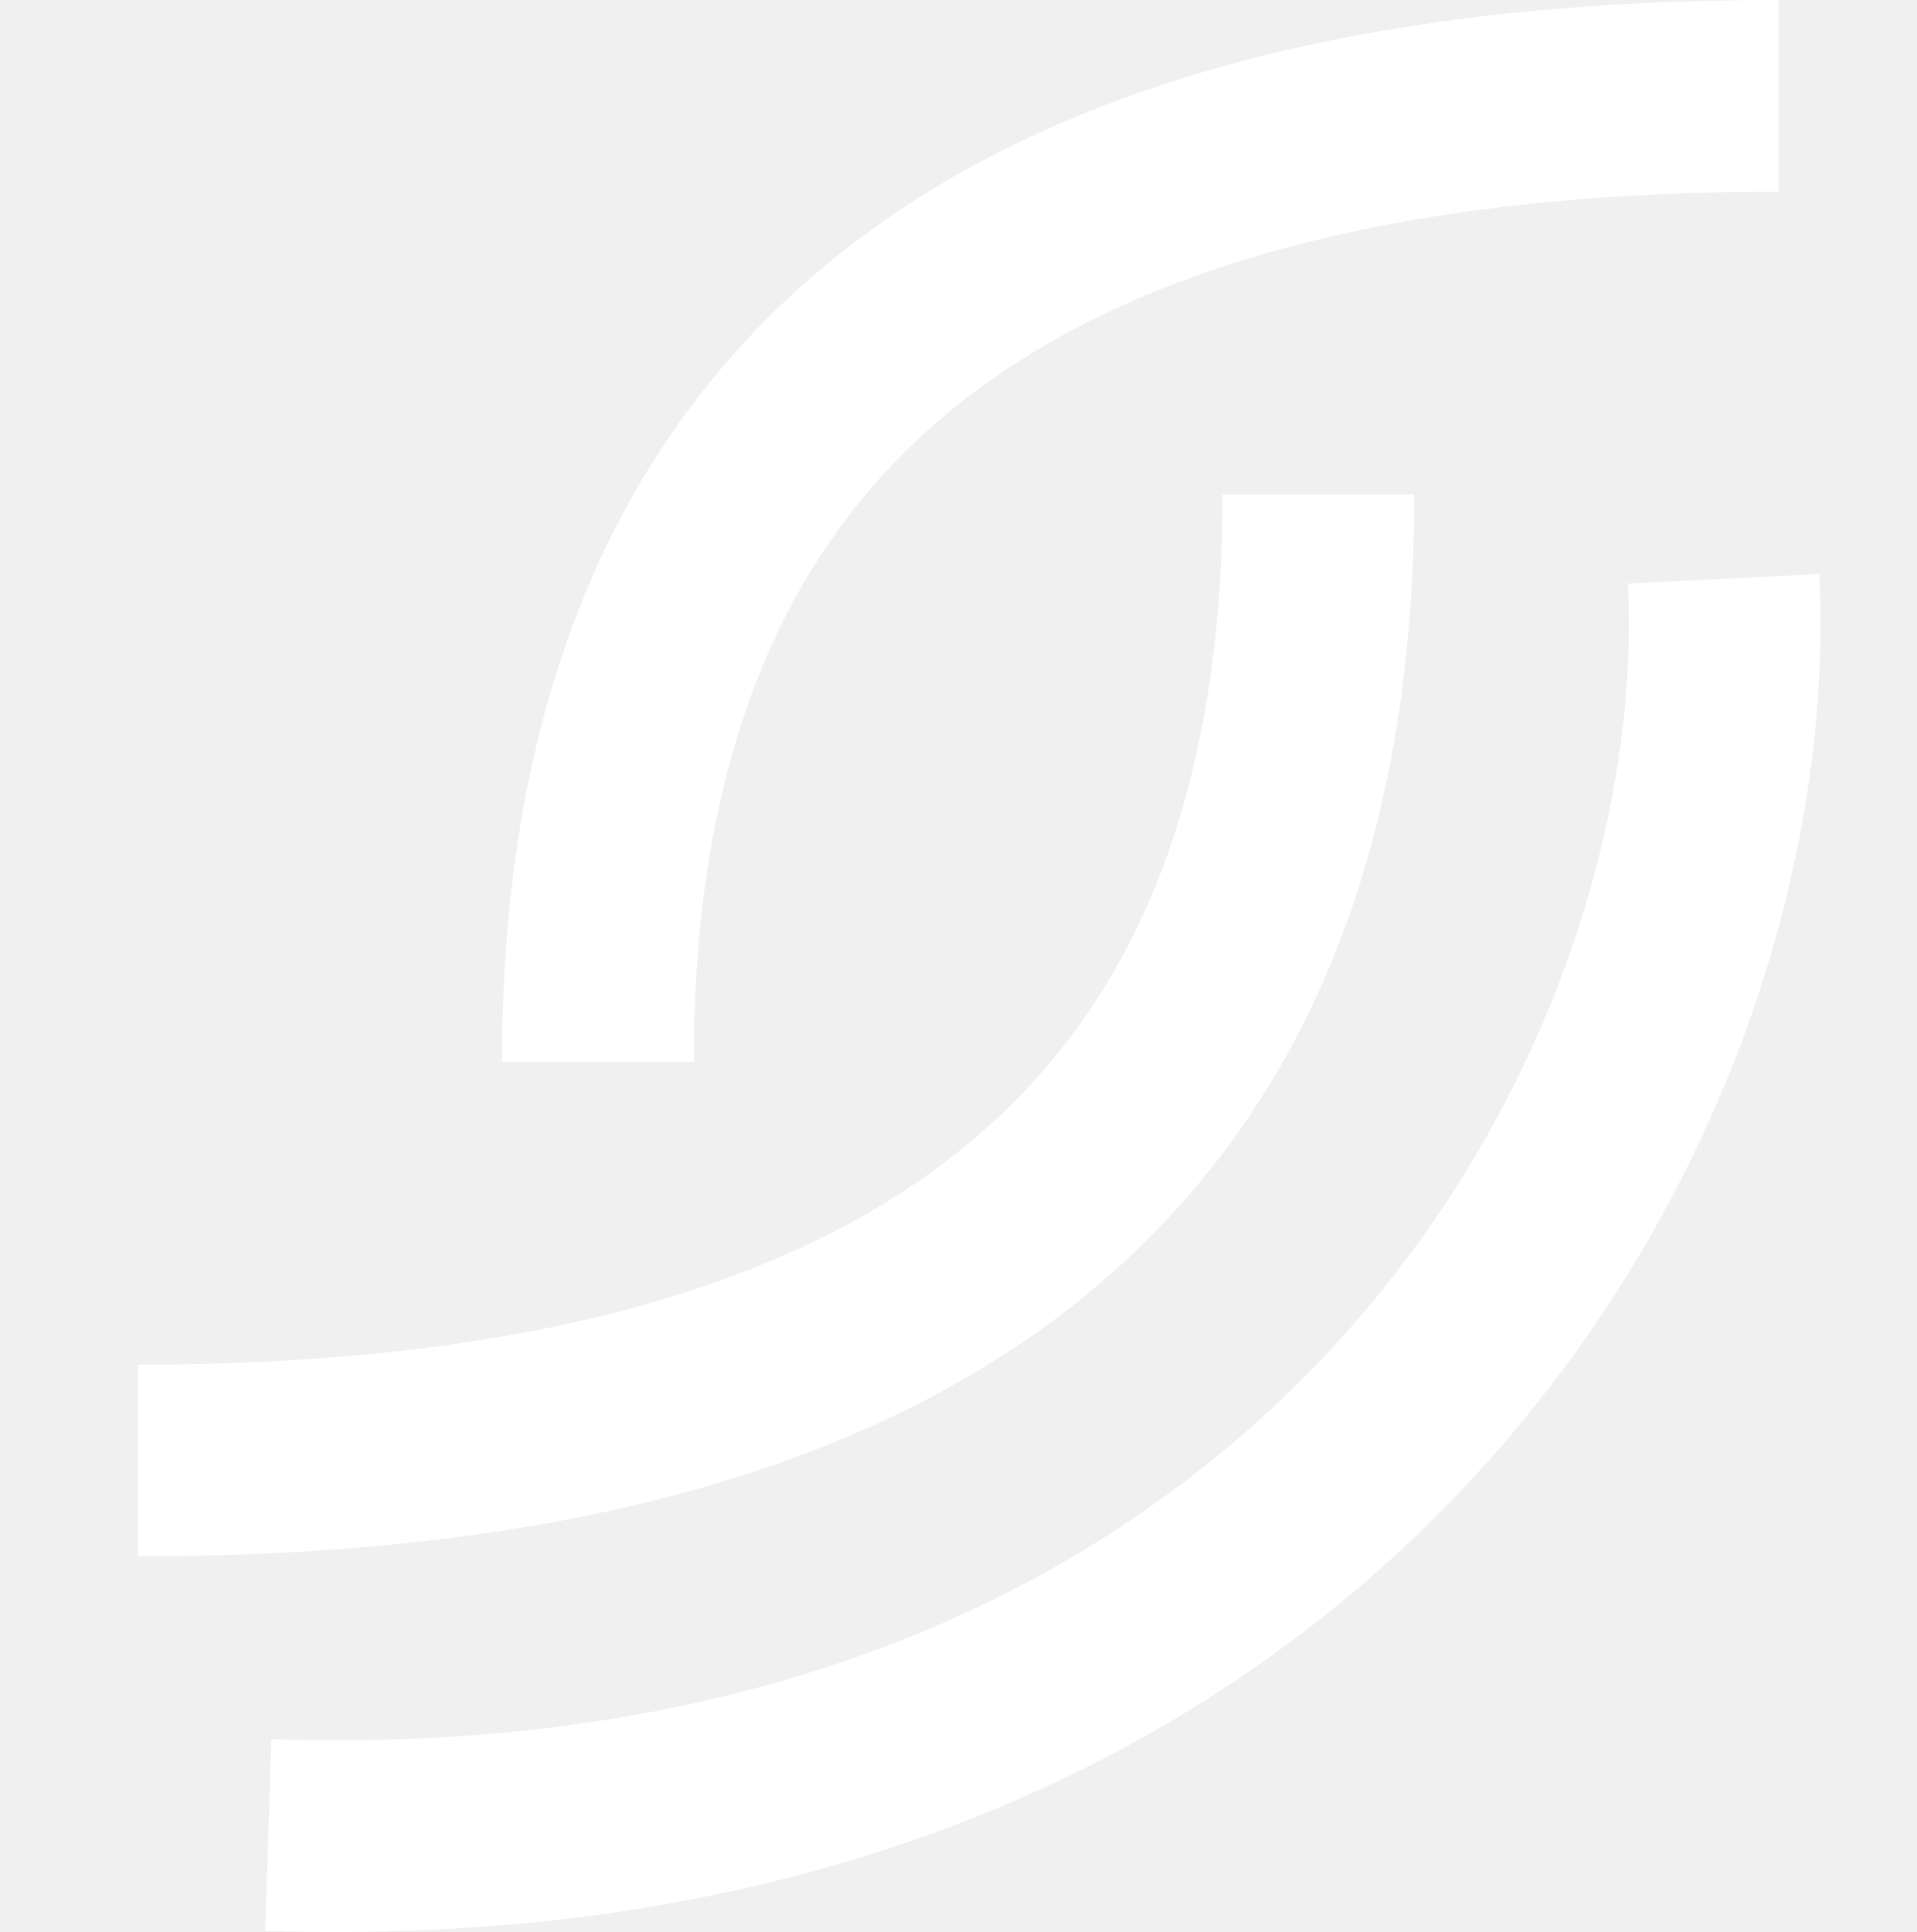
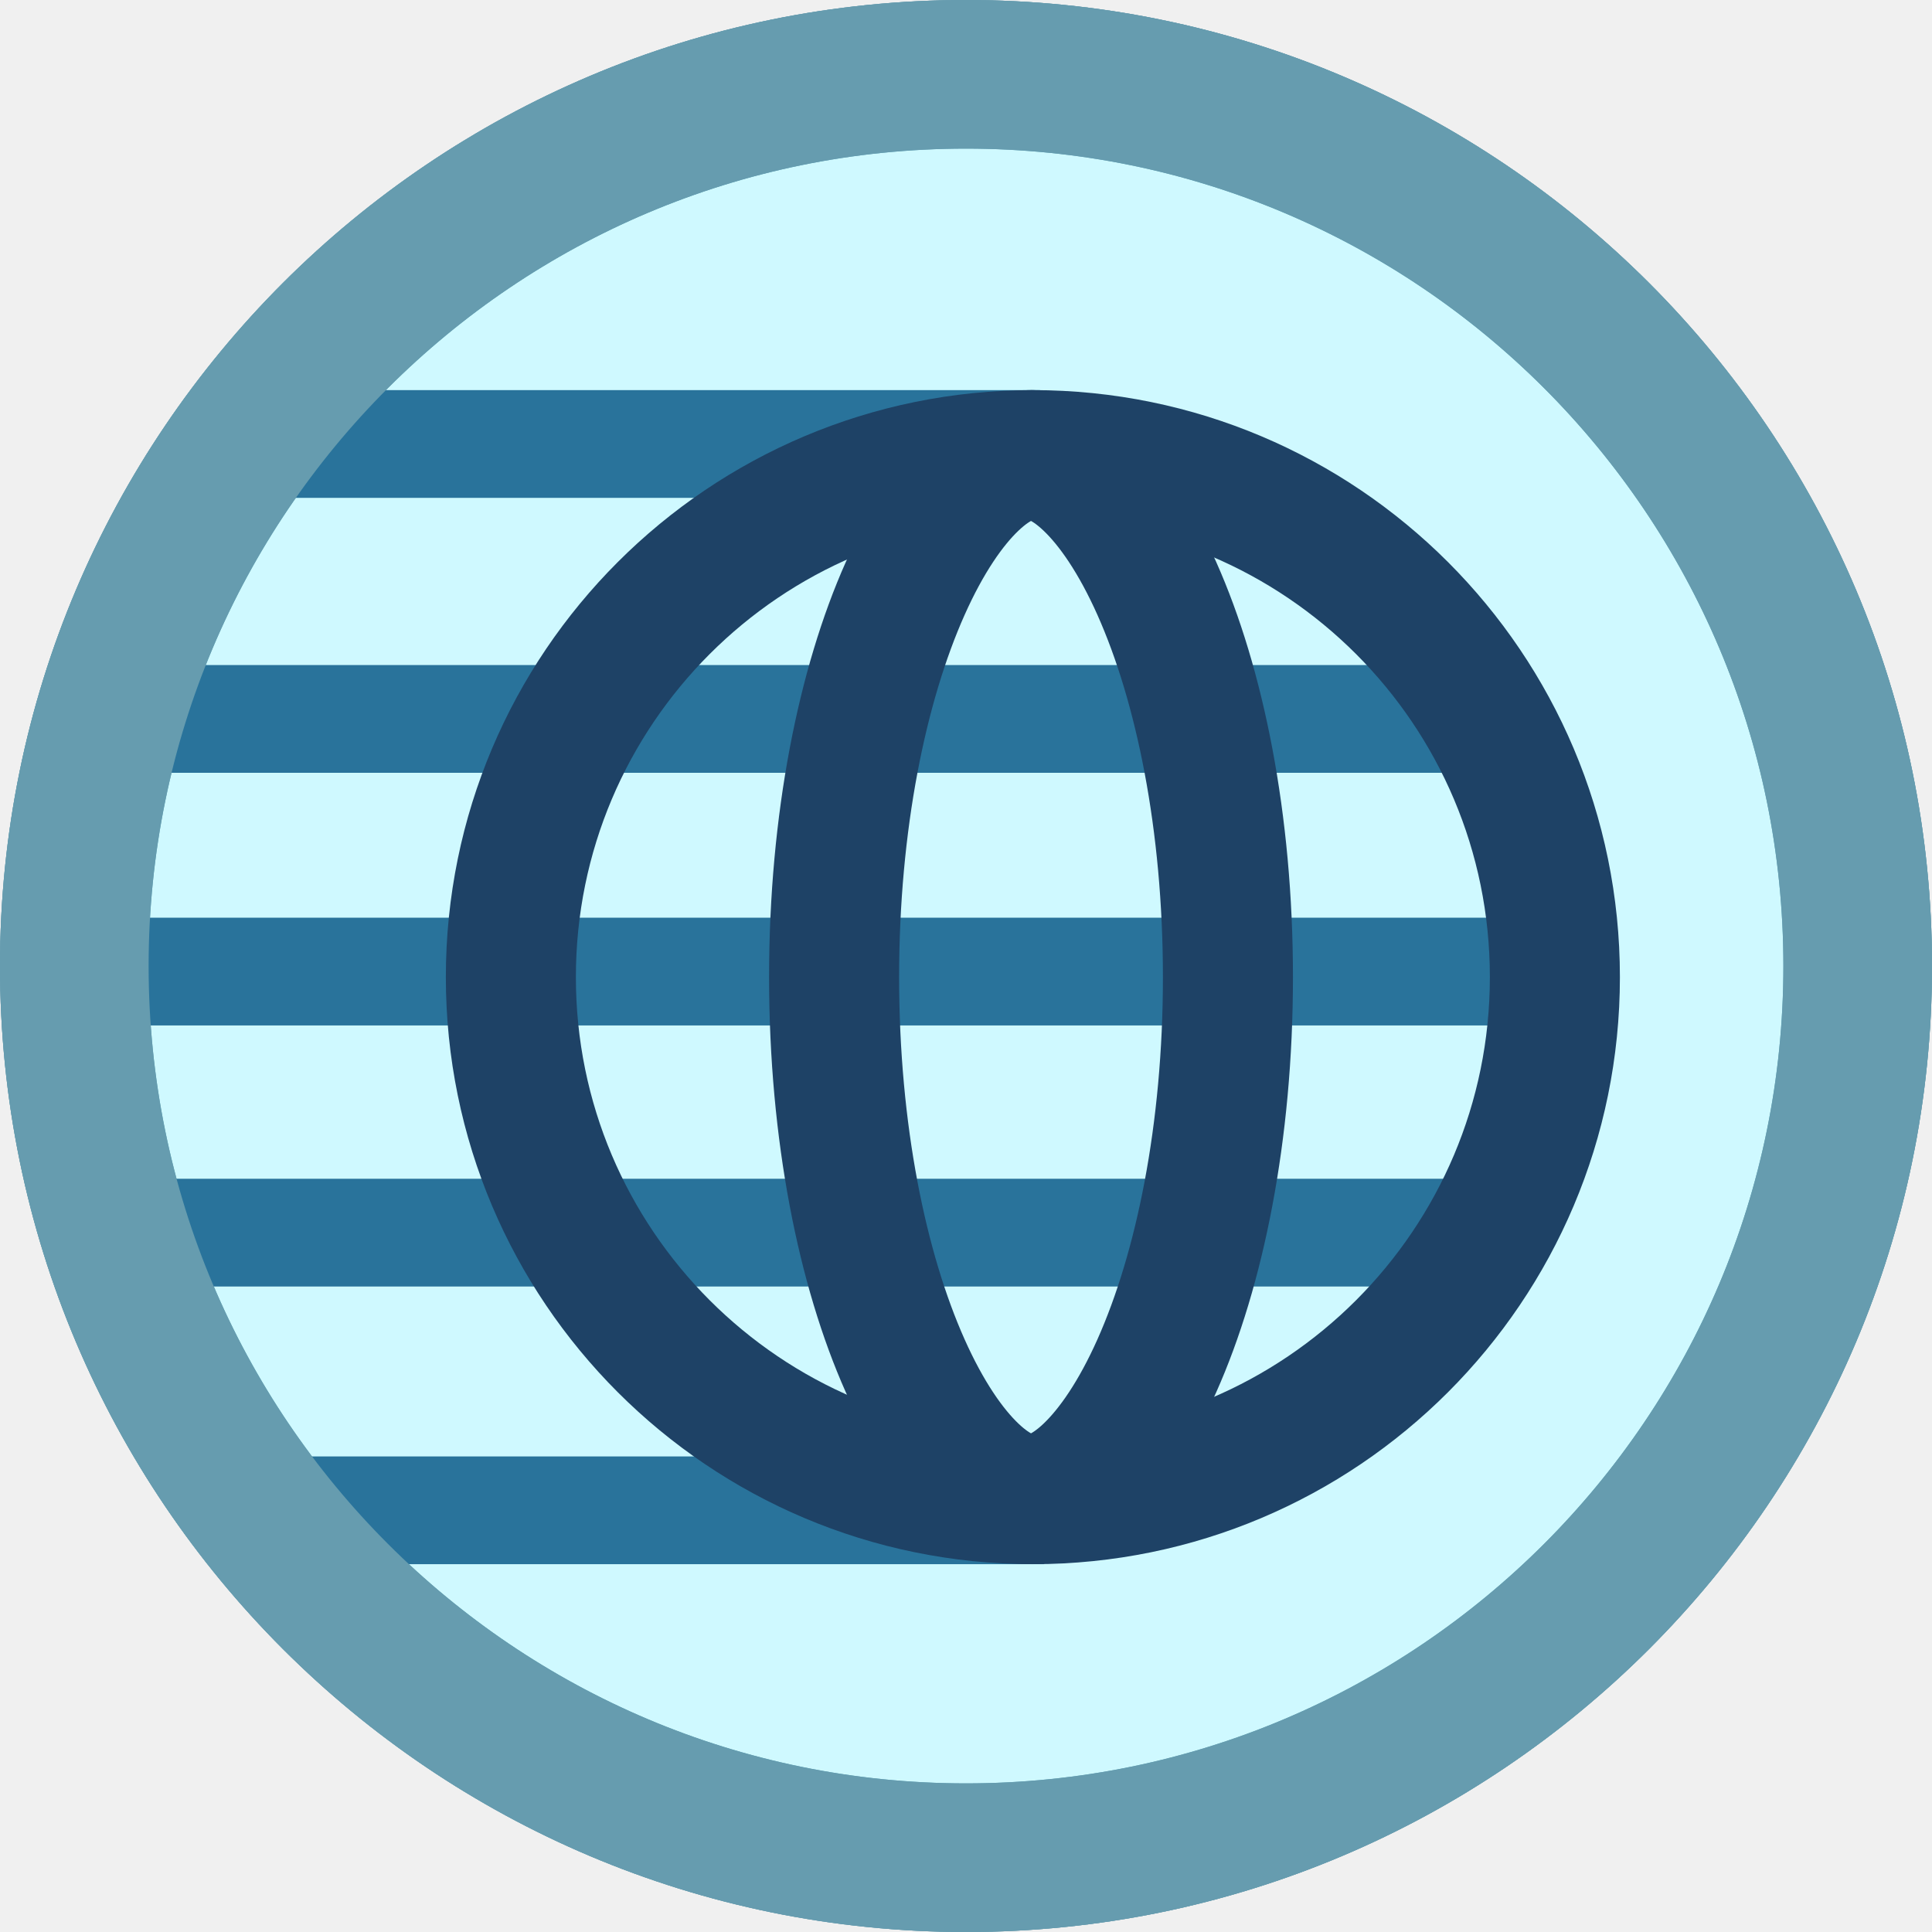
- <svg xmlns="http://www.w3.org/2000/svg" width="250" height="252" viewBox="0 0 250 252" fill="none">
-   <path d="M172 64.5C172 144.012 127.431 190.5 18 190.5" stroke="white" stroke-width="25" />
-   <path d="M224.855 75.5C228.228 142.94 172.814 243.851 35 239.355" stroke="white" stroke-width="25" />
-   <path d="M78 138.5C78 58.988 122.569 12.5 232 12.5" stroke="white" stroke-width="25" />
+ <svg xmlns="http://www.w3.org/2000/svg" width="520" height="520" viewBox="0 0 520 520" fill="none">
+   <circle cx="260" cy="260" r="240" fill="#E5FCFF" stroke="#669CAF" stroke-width="40" />
+   <circle cx="260" cy="260" r="240" fill="#E5FCFF" stroke="#669CAF" stroke-width="40" />
+   <line x1="53" y1="119.5" x2="280" y2="119.5" stroke="#2D6790" stroke-width="29" />
+   <line x1="57" y1="406.5" x2="281" y2="406.5" stroke="#2D6790" stroke-width="29" />
+   <line x1="28.999" y1="331.766" x2="407" y2="331.766" stroke="#2D6790" stroke-width="29" />
+   <line x1="28" y1="193.5" x2="410" y2="193.5" stroke="#2D6790" stroke-width="29" />
+   <line x1="28" y1="261.5" x2="431" y2="261.5" stroke="#2D6790" stroke-width="29" />
+   <circle cx="260" cy="260" r="240" fill="#00DDFF" fill-opacity="0.1" stroke="#669CAF" stroke-width="40" />
+   <circle cx="278" cy="263" r="140.5" stroke="#1E4266" stroke-width="35" />
+   <path d="M330.5 263C330.5 304.76 322.912 341.724 311.37 367.592C305.589 380.547 299.159 389.952 292.903 395.883C286.737 401.727 281.564 403.5 277.5 403.5C273.436 403.5 268.263 401.727 262.097 395.883C255.841 389.952 249.411 380.547 243.63 367.592C232.088 341.724 224.5 304.76 224.5 263C224.5 221.24 232.088 184.276 243.63 158.408C249.411 145.453 255.841 136.048 262.097 130.117C268.263 124.273 273.436 122.5 277.5 122.5C281.564 122.5 286.737 124.273 292.903 130.117C299.159 136.048 305.589 145.453 311.37 158.408C322.912 184.276 330.5 221.24 330.5 263Z" stroke="#1E4266" stroke-width="35" />
</svg>
